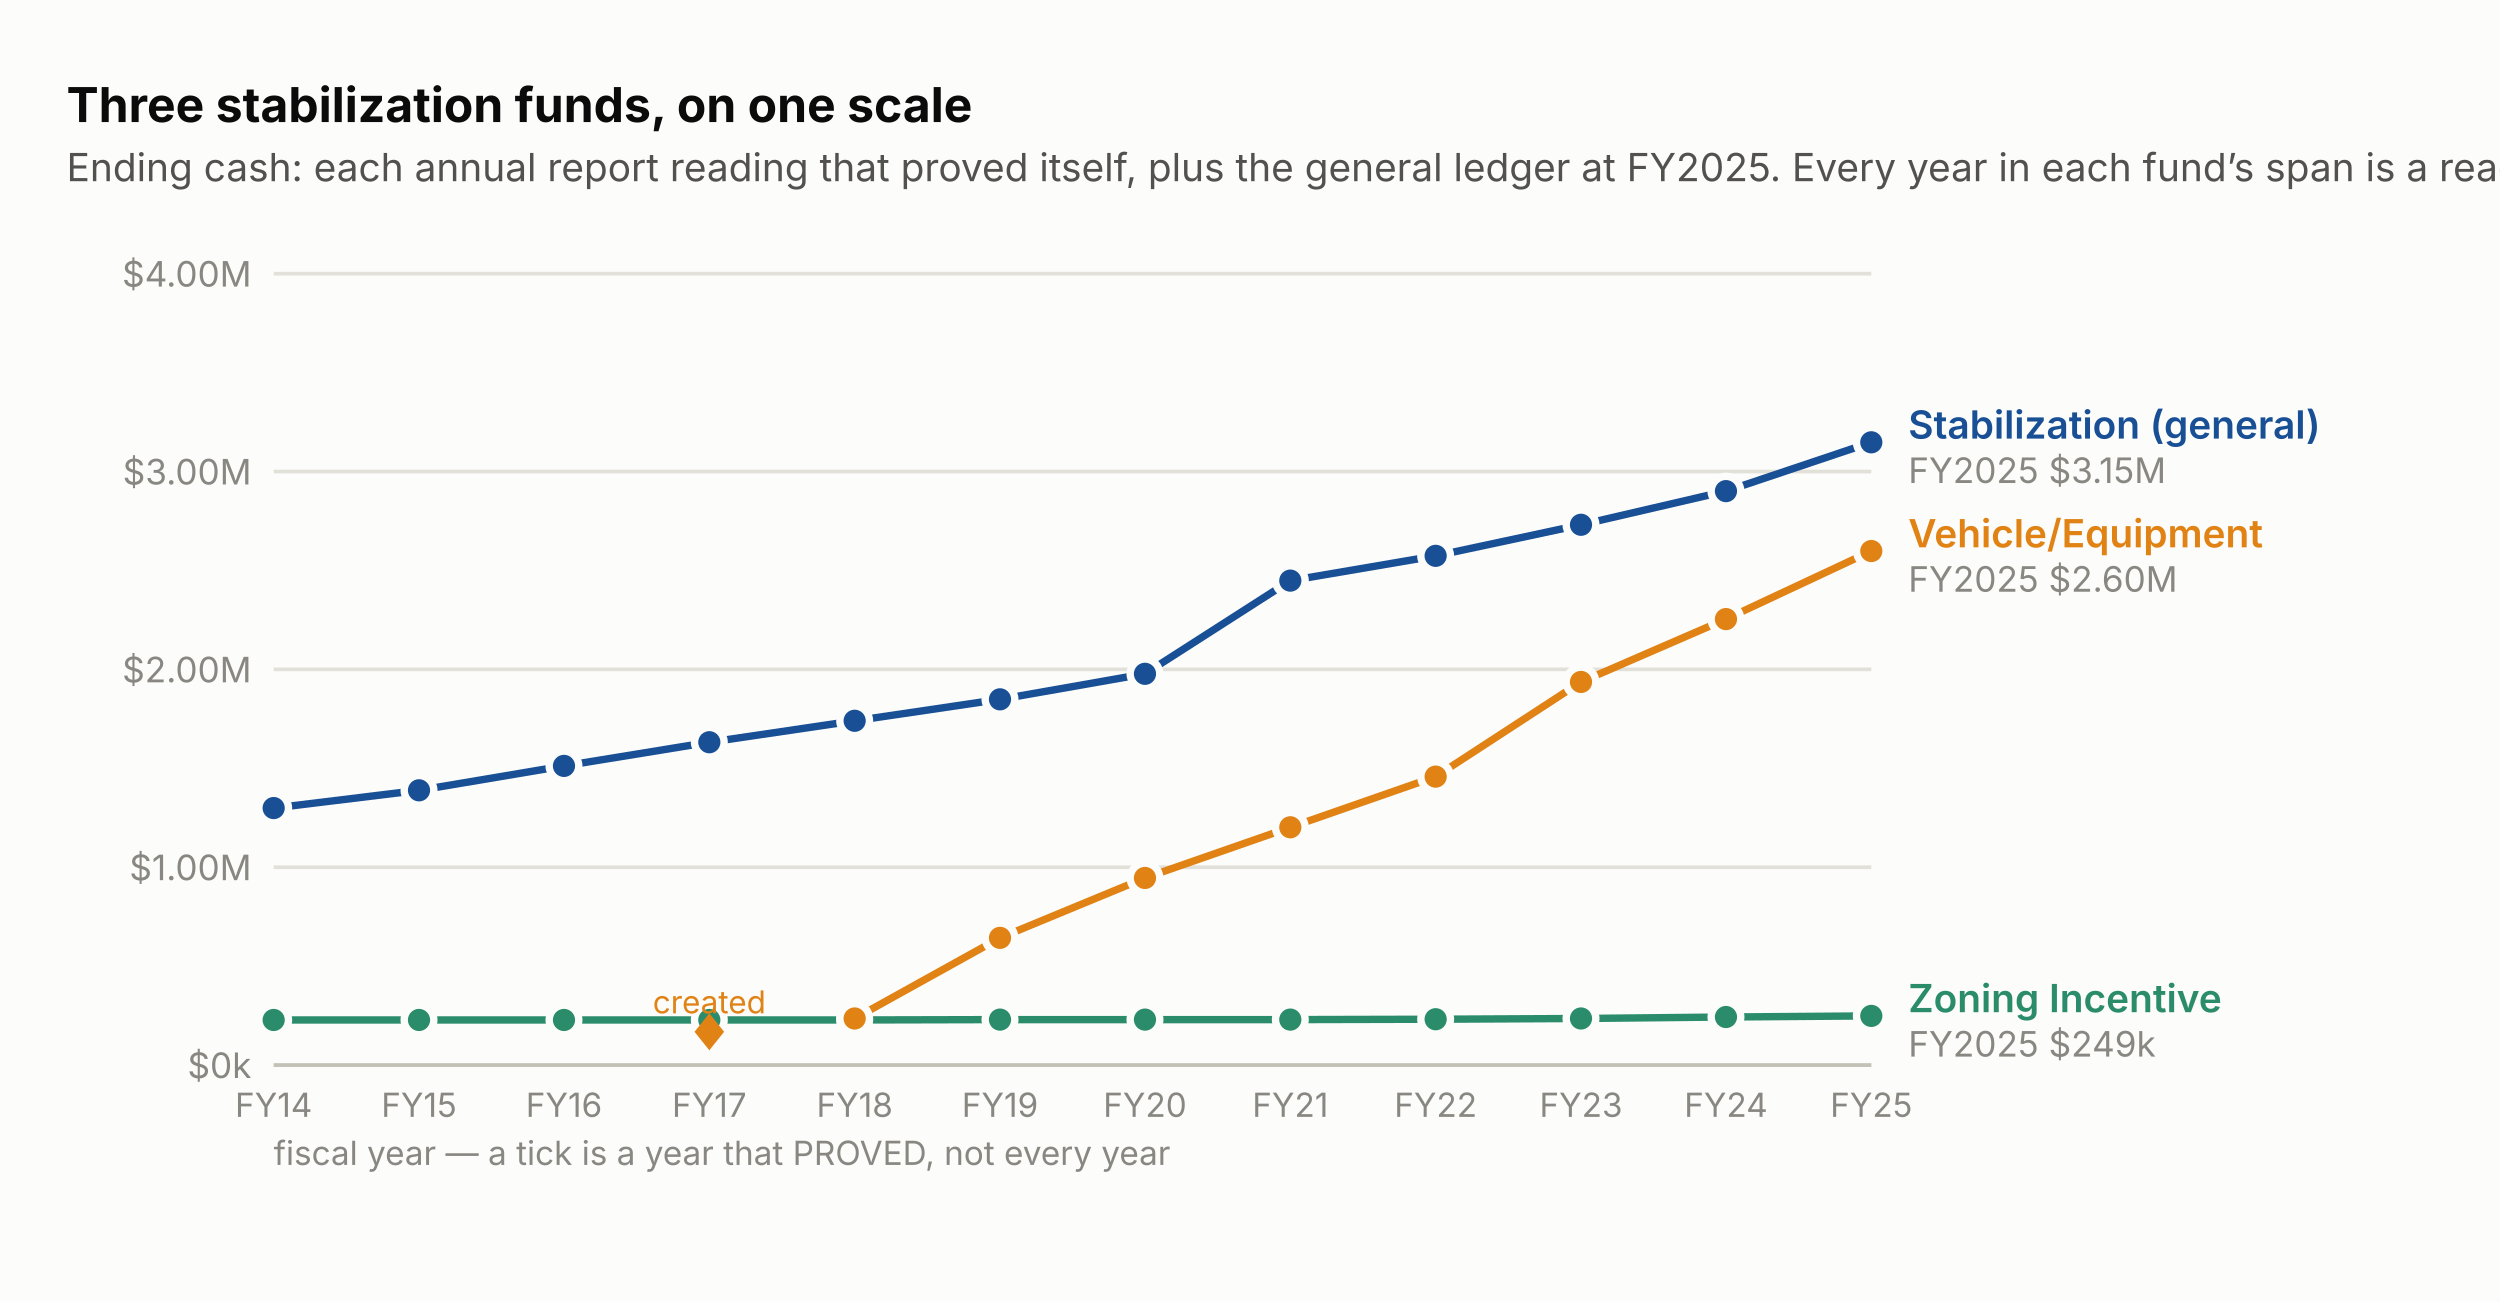
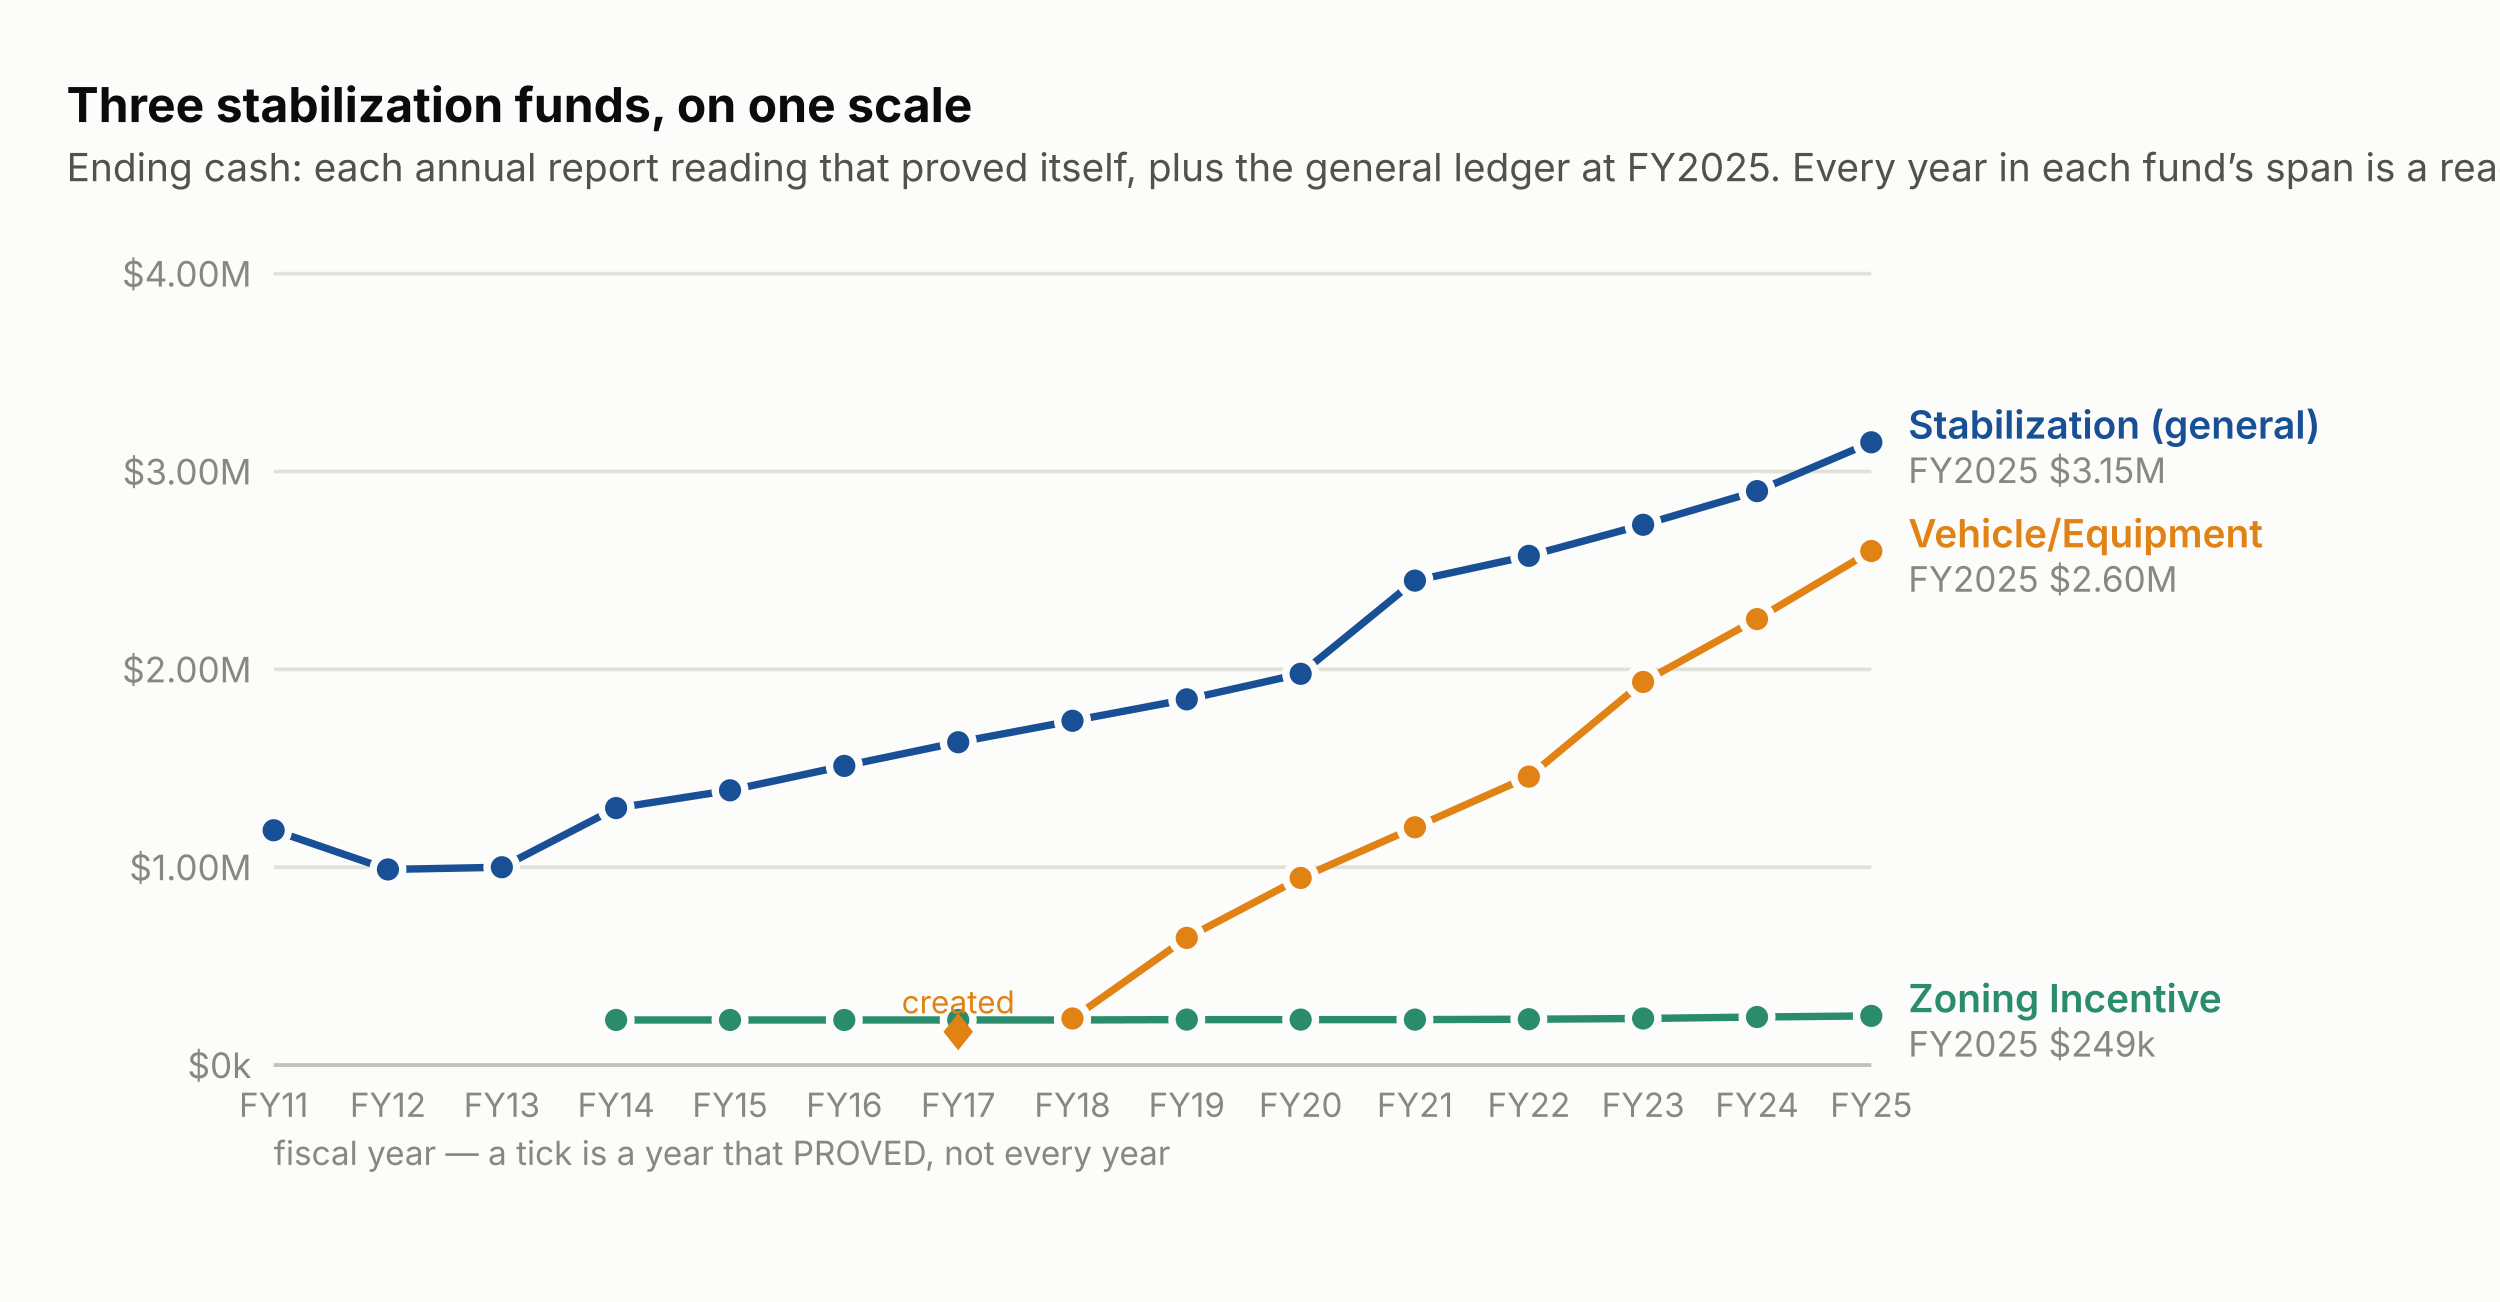
<svg xmlns="http://www.w3.org/2000/svg" viewBox="0 0 676 352" width="676" height="352" role="img" aria-label="Three stabilization funds, on one scale. Ending cash: each annual report reading that proved itself, plus the general ledger at FY2025. Every year in each fund’s span is a reading — no gaps" font-family="system-ui, -apple-system, &quot;Segoe UI&quot;, sans-serif">
  <rect width="676" height="352" fill="#fcfcfb" />
  <g transform="translate(18,18)">
    <text x="0" y="15" font-size="13" font-weight="700" fill="#0b0b0b">Three stabilization funds, on one scale</text>
    <text x="0" y="31" font-size="10.5" fill="#52514e">Ending cash: each annual report reading that proved itself, plus the general ledger at FY2025. Every year in each fund’s span is a reading — no gaps</text>
    <line x1="56" y1="270.0" x2="488" y2="270.0" stroke="#e1e0d9" stroke-width="1" />
    <text x="50" y="273.5" font-size="9.5" text-anchor="end" fill="#898781">$0k</text>
    <line x1="56" y1="216.5" x2="488" y2="216.5" stroke="#e1e0d9" stroke-width="1" />
    <text x="50" y="220.0" font-size="9.5" text-anchor="end" fill="#898781">$1.00M</text>
    <line x1="56" y1="163.0" x2="488" y2="163.0" stroke="#e1e0d9" stroke-width="1" />
    <text x="50" y="166.5" font-size="9.5" text-anchor="end" fill="#898781">$2.00M</text>
    <line x1="56" y1="109.5" x2="488" y2="109.5" stroke="#e1e0d9" stroke-width="1" />
    <text x="50" y="113.0" font-size="9.5" text-anchor="end" fill="#898781">$3.00M</text>
    <line x1="56" y1="56.0" x2="488" y2="56.0" stroke="#e1e0d9" stroke-width="1" />
    <text x="50" y="59.5" font-size="9.5" text-anchor="end" fill="#898781">$4.00M</text>
    <line x1="56" y1="270" x2="488" y2="270" stroke="#c3c2b7" stroke-width="1" />
-     <text x="56.0" y="284" font-size="9" text-anchor="middle" fill="#898781">FY14</text>
-     <text x="95.3" y="284" font-size="9" text-anchor="middle" fill="#898781">FY15</text>
-     <text x="134.5" y="284" font-size="9" text-anchor="middle" fill="#898781">FY16</text>
-     <text x="173.8" y="284" font-size="9" text-anchor="middle" fill="#898781">FY17</text>
-     <text x="213.1" y="284" font-size="9" text-anchor="middle" fill="#898781">FY18</text>
-     <text x="252.4" y="284" font-size="9" text-anchor="middle" fill="#898781">FY19</text>
-     <text x="291.6" y="284" font-size="9" text-anchor="middle" fill="#898781">FY20</text>
-     <text x="330.9" y="284" font-size="9" text-anchor="middle" fill="#898781">FY21</text>
-     <text x="370.2" y="284" font-size="9" text-anchor="middle" fill="#898781">FY22</text>
-     <text x="409.5" y="284" font-size="9" text-anchor="middle" fill="#898781">FY23</text>
-     <text x="448.7" y="284" font-size="9" text-anchor="middle" fill="#898781">FY24</text>
+     <text x="56.0" y="284" font-size="9" text-anchor="middle" fill="#898781">FY11</text>
+     <text x="86.9" y="284" font-size="9" text-anchor="middle" fill="#898781">FY12</text>
+     <text x="117.7" y="284" font-size="9" text-anchor="middle" fill="#898781">FY13</text>
+     <text x="148.6" y="284" font-size="9" text-anchor="middle" fill="#898781">FY14</text>
+     <text x="179.4" y="284" font-size="9" text-anchor="middle" fill="#898781">FY15</text>
+     <text x="210.3" y="284" font-size="9" text-anchor="middle" fill="#898781">FY16</text>
+     <text x="241.1" y="284" font-size="9" text-anchor="middle" fill="#898781">FY17</text>
+     <text x="272.0" y="284" font-size="9" text-anchor="middle" fill="#898781">FY18</text>
+     <text x="302.9" y="284" font-size="9" text-anchor="middle" fill="#898781">FY19</text>
+     <text x="333.7" y="284" font-size="9" text-anchor="middle" fill="#898781">FY20</text>
+     <text x="364.6" y="284" font-size="9" text-anchor="middle" fill="#898781">FY21</text>
+     <text x="395.4" y="284" font-size="9" text-anchor="middle" fill="#898781">FY22</text>
+     <text x="426.3" y="284" font-size="9" text-anchor="middle" fill="#898781">FY23</text>
+     <text x="457.1" y="284" font-size="9" text-anchor="middle" fill="#898781">FY24</text>
    <text x="488.0" y="284" font-size="9" text-anchor="middle" fill="#898781">FY25</text>
    <text x="56" y="297" font-size="9" fill="#898781">fiscal year — a tick is a year that PROVED, not every year</text>
-     <line x1="56.0" y1="257.8" x2="95.3" y2="257.8" stroke-width="2" stroke-linecap="round" stroke="#2a8c6a" />
-     <line x1="95.3" y1="257.8" x2="134.5" y2="257.8" stroke-width="2" stroke-linecap="round" stroke="#2a8c6a" />
-     <line x1="134.5" y1="257.8" x2="173.8" y2="257.8" stroke-width="2" stroke-linecap="round" stroke="#2a8c6a" />
-     <line x1="173.8" y1="257.8" x2="213.1" y2="257.8" stroke-width="2" stroke-linecap="round" stroke="#2a8c6a" />
-     <line x1="213.1" y1="257.8" x2="252.4" y2="257.7" stroke-width="2" stroke-linecap="round" stroke="#2a8c6a" />
-     <line x1="252.4" y1="257.7" x2="291.6" y2="257.7" stroke-width="2" stroke-linecap="round" stroke="#2a8c6a" />
-     <line x1="291.6" y1="257.7" x2="330.9" y2="257.7" stroke-width="2" stroke-linecap="round" stroke="#2a8c6a" />
-     <line x1="330.9" y1="257.7" x2="370.2" y2="257.6" stroke-width="2" stroke-linecap="round" stroke="#2a8c6a" />
-     <line x1="370.2" y1="257.6" x2="409.5" y2="257.4" stroke-width="2" stroke-linecap="round" stroke="#2a8c6a" />
-     <line x1="409.5" y1="257.4" x2="448.7" y2="257.0" stroke-width="2" stroke-linecap="round" stroke="#2a8c6a" />
-     <line x1="448.7" y1="257.0" x2="488.0" y2="256.7" stroke-width="2" stroke-linecap="round" stroke="#2a8c6a" />
-     <circle cx="56.0" cy="257.8" r="4" fill="#2a8c6a" stroke="#fcfcfb" stroke-width="2" />
-     <circle cx="95.3" cy="257.8" r="4" fill="#2a8c6a" stroke="#fcfcfb" stroke-width="2" />
-     <circle cx="134.5" cy="257.8" r="4" fill="#2a8c6a" stroke="#fcfcfb" stroke-width="2" />
-     <circle cx="173.8" cy="257.8" r="4" fill="#2a8c6a" stroke="#fcfcfb" stroke-width="2" />
-     <circle cx="213.1" cy="257.8" r="4" fill="#2a8c6a" stroke="#fcfcfb" stroke-width="2" />
-     <circle cx="252.4" cy="257.7" r="4" fill="#2a8c6a" stroke="#fcfcfb" stroke-width="2" />
-     <circle cx="291.6" cy="257.7" r="4" fill="#2a8c6a" stroke="#fcfcfb" stroke-width="2" />
-     <circle cx="330.9" cy="257.7" r="4" fill="#2a8c6a" stroke="#fcfcfb" stroke-width="2" />
-     <circle cx="370.2" cy="257.6" r="4" fill="#2a8c6a" stroke="#fcfcfb" stroke-width="2" />
-     <circle cx="409.5" cy="257.4" r="4" fill="#2a8c6a" stroke="#fcfcfb" stroke-width="2" />
-     <circle cx="448.7" cy="257.0" r="4" fill="#2a8c6a" stroke="#fcfcfb" stroke-width="2" />
+     <line x1="148.6" y1="257.8" x2="179.4" y2="257.8" stroke-width="2" stroke-linecap="round" stroke="#2a8c6a" />
+     <line x1="179.4" y1="257.8" x2="210.3" y2="257.8" stroke-width="2" stroke-linecap="round" stroke="#2a8c6a" />
+     <line x1="210.3" y1="257.8" x2="241.1" y2="257.8" stroke-width="2" stroke-linecap="round" stroke="#2a8c6a" />
+     <line x1="241.1" y1="257.8" x2="272.0" y2="257.8" stroke-width="2" stroke-linecap="round" stroke="#2a8c6a" />
+     <line x1="272.0" y1="257.8" x2="302.9" y2="257.7" stroke-width="2" stroke-linecap="round" stroke="#2a8c6a" />
+     <line x1="302.9" y1="257.7" x2="333.7" y2="257.7" stroke-width="2" stroke-linecap="round" stroke="#2a8c6a" />
+     <line x1="333.7" y1="257.7" x2="364.6" y2="257.7" stroke-width="2" stroke-linecap="round" stroke="#2a8c6a" />
+     <line x1="364.6" y1="257.7" x2="395.4" y2="257.6" stroke-width="2" stroke-linecap="round" stroke="#2a8c6a" />
+     <line x1="395.4" y1="257.6" x2="426.3" y2="257.4" stroke-width="2" stroke-linecap="round" stroke="#2a8c6a" />
+     <line x1="426.3" y1="257.4" x2="457.1" y2="257.0" stroke-width="2" stroke-linecap="round" stroke="#2a8c6a" />
+     <line x1="457.1" y1="257.0" x2="488.0" y2="256.7" stroke-width="2" stroke-linecap="round" stroke="#2a8c6a" />
+     <circle cx="148.6" cy="257.8" r="4" fill="#2a8c6a" stroke="#fcfcfb" stroke-width="2" />
+     <circle cx="179.4" cy="257.8" r="4" fill="#2a8c6a" stroke="#fcfcfb" stroke-width="2" />
+     <circle cx="210.3" cy="257.8" r="4" fill="#2a8c6a" stroke="#fcfcfb" stroke-width="2" />
+     <circle cx="241.1" cy="257.8" r="4" fill="#2a8c6a" stroke="#fcfcfb" stroke-width="2" />
+     <circle cx="272.0" cy="257.8" r="4" fill="#2a8c6a" stroke="#fcfcfb" stroke-width="2" />
+     <circle cx="302.9" cy="257.7" r="4" fill="#2a8c6a" stroke="#fcfcfb" stroke-width="2" />
+     <circle cx="333.7" cy="257.7" r="4" fill="#2a8c6a" stroke="#fcfcfb" stroke-width="2" />
+     <circle cx="364.6" cy="257.7" r="4" fill="#2a8c6a" stroke="#fcfcfb" stroke-width="2" />
+     <circle cx="395.4" cy="257.6" r="4" fill="#2a8c6a" stroke="#fcfcfb" stroke-width="2" />
+     <circle cx="426.3" cy="257.4" r="4" fill="#2a8c6a" stroke="#fcfcfb" stroke-width="2" />
+     <circle cx="457.1" cy="257.0" r="4" fill="#2a8c6a" stroke="#fcfcfb" stroke-width="2" />
    <circle cx="488.0" cy="256.7" r="4" fill="#2a8c6a" stroke="#fcfcfb" stroke-width="2" />
    <text x="498.0" y="255.7" font-size="10.5" font-weight="600" fill="#2a8c6a">Zoning Incentive</text>
    <text x="498.0" y="267.7" font-size="9.5" fill="#898781">FY2025 $249k</text>
-     <line x1="213.1" y1="257.4" x2="252.4" y2="235.6" stroke-width="2" stroke-linecap="round" stroke="#e08214" />
-     <line x1="252.4" y1="235.6" x2="291.6" y2="219.4" stroke-width="2" stroke-linecap="round" stroke="#e08214" />
-     <line x1="291.6" y1="219.4" x2="330.9" y2="205.7" stroke-width="2" stroke-linecap="round" stroke="#e08214" />
-     <line x1="330.9" y1="205.7" x2="370.2" y2="192.0" stroke-width="2" stroke-linecap="round" stroke="#e08214" />
-     <line x1="370.2" y1="192.0" x2="409.5" y2="166.4" stroke-width="2" stroke-linecap="round" stroke="#e08214" />
-     <line x1="409.5" y1="166.4" x2="448.7" y2="149.4" stroke-width="2" stroke-linecap="round" stroke="#e08214" />
-     <line x1="448.7" y1="149.4" x2="488.0" y2="131.0" stroke-width="2" stroke-linecap="round" stroke="#e08214" />
-     <circle cx="213.1" cy="257.4" r="4" fill="#e08214" stroke="#fcfcfb" stroke-width="2" />
-     <circle cx="252.4" cy="235.6" r="4" fill="#e08214" stroke="#fcfcfb" stroke-width="2" />
-     <circle cx="291.6" cy="219.4" r="4" fill="#e08214" stroke="#fcfcfb" stroke-width="2" />
-     <circle cx="330.9" cy="205.7" r="4" fill="#e08214" stroke="#fcfcfb" stroke-width="2" />
-     <circle cx="370.2" cy="192.0" r="4" fill="#e08214" stroke="#fcfcfb" stroke-width="2" />
-     <circle cx="409.5" cy="166.4" r="4" fill="#e08214" stroke="#fcfcfb" stroke-width="2" />
-     <circle cx="448.7" cy="149.4" r="4" fill="#e08214" stroke="#fcfcfb" stroke-width="2" />
+     <line x1="272.0" y1="257.4" x2="302.9" y2="235.6" stroke-width="2" stroke-linecap="round" stroke="#e08214" />
+     <line x1="302.9" y1="235.6" x2="333.7" y2="219.4" stroke-width="2" stroke-linecap="round" stroke="#e08214" />
+     <line x1="333.7" y1="219.4" x2="364.6" y2="205.7" stroke-width="2" stroke-linecap="round" stroke="#e08214" />
+     <line x1="364.6" y1="205.7" x2="395.4" y2="192.0" stroke-width="2" stroke-linecap="round" stroke="#e08214" />
+     <line x1="395.4" y1="192.0" x2="426.3" y2="166.4" stroke-width="2" stroke-linecap="round" stroke="#e08214" />
+     <line x1="426.3" y1="166.4" x2="457.1" y2="149.4" stroke-width="2" stroke-linecap="round" stroke="#e08214" />
+     <line x1="457.1" y1="149.4" x2="488.0" y2="131.0" stroke-width="2" stroke-linecap="round" stroke="#e08214" />
+     <circle cx="272.0" cy="257.4" r="4" fill="#e08214" stroke="#fcfcfb" stroke-width="2" />
+     <circle cx="302.9" cy="235.6" r="4" fill="#e08214" stroke="#fcfcfb" stroke-width="2" />
+     <circle cx="333.7" cy="219.4" r="4" fill="#e08214" stroke="#fcfcfb" stroke-width="2" />
+     <circle cx="364.6" cy="205.7" r="4" fill="#e08214" stroke="#fcfcfb" stroke-width="2" />
+     <circle cx="395.4" cy="192.0" r="4" fill="#e08214" stroke="#fcfcfb" stroke-width="2" />
+     <circle cx="426.3" cy="166.4" r="4" fill="#e08214" stroke="#fcfcfb" stroke-width="2" />
+     <circle cx="457.1" cy="149.4" r="4" fill="#e08214" stroke="#fcfcfb" stroke-width="2" />
    <circle cx="488.0" cy="131.0" r="4" fill="#e08214" stroke="#fcfcfb" stroke-width="2" />
-     <path d="M 173.8 266 l 4 -5 l -4 -5 l -4 5 z" fill="#e08214" />
-     <text x="173.8" y="256.0" font-size="8.5" text-anchor="middle" fill="#e08214">created</text>
+     <path d="M 241.1 266 l 4 -5 l -4 -5 l -4 5 z" fill="#e08214" />
+     <text x="241.1" y="256.0" font-size="8.5" text-anchor="middle" fill="#e08214">created</text>
    <text x="498.0" y="130.0" font-size="10.5" font-weight="600" fill="#e08214">Vehicle/Equipment</text>
    <text x="498.0" y="142.0" font-size="9.5" fill="#898781">FY2025 $2.60M</text>
-     <line x1="56.0" y1="200.5" x2="95.3" y2="195.7" stroke-width="2" stroke-linecap="round" stroke="#184f95" />
-     <line x1="95.3" y1="195.7" x2="134.5" y2="189.1" stroke-width="2" stroke-linecap="round" stroke="#184f95" />
-     <line x1="134.5" y1="189.1" x2="173.8" y2="182.7" stroke-width="2" stroke-linecap="round" stroke="#184f95" />
-     <line x1="173.8" y1="182.7" x2="213.1" y2="176.9" stroke-width="2" stroke-linecap="round" stroke="#184f95" />
-     <line x1="213.1" y1="176.9" x2="252.4" y2="171.1" stroke-width="2" stroke-linecap="round" stroke="#184f95" />
-     <line x1="252.4" y1="171.1" x2="291.6" y2="164.2" stroke-width="2" stroke-linecap="round" stroke="#184f95" />
-     <line x1="291.6" y1="164.2" x2="330.9" y2="139.0" stroke-width="2" stroke-linecap="round" stroke="#184f95" />
-     <line x1="330.9" y1="139.0" x2="370.2" y2="132.3" stroke-width="2" stroke-linecap="round" stroke="#184f95" />
-     <line x1="370.2" y1="132.3" x2="409.5" y2="123.9" stroke-width="2" stroke-linecap="round" stroke="#184f95" />
-     <line x1="409.5" y1="123.9" x2="448.7" y2="114.8" stroke-width="2" stroke-linecap="round" stroke="#184f95" />
-     <line x1="448.7" y1="114.8" x2="488.0" y2="101.6" stroke-width="2" stroke-linecap="round" stroke="#184f95" />
-     <circle cx="56.0" cy="200.5" r="4" fill="#184f95" stroke="#fcfcfb" stroke-width="2" />
-     <circle cx="95.3" cy="195.7" r="4" fill="#184f95" stroke="#fcfcfb" stroke-width="2" />
-     <circle cx="134.5" cy="189.1" r="4" fill="#184f95" stroke="#fcfcfb" stroke-width="2" />
-     <circle cx="173.8" cy="182.7" r="4" fill="#184f95" stroke="#fcfcfb" stroke-width="2" />
-     <circle cx="213.1" cy="176.9" r="4" fill="#184f95" stroke="#fcfcfb" stroke-width="2" />
-     <circle cx="252.4" cy="171.1" r="4" fill="#184f95" stroke="#fcfcfb" stroke-width="2" />
-     <circle cx="291.6" cy="164.2" r="4" fill="#184f95" stroke="#fcfcfb" stroke-width="2" />
-     <circle cx="330.9" cy="139.0" r="4" fill="#184f95" stroke="#fcfcfb" stroke-width="2" />
-     <circle cx="370.2" cy="132.3" r="4" fill="#184f95" stroke="#fcfcfb" stroke-width="2" />
-     <circle cx="409.5" cy="123.9" r="4" fill="#184f95" stroke="#fcfcfb" stroke-width="2" />
-     <circle cx="448.7" cy="114.8" r="4" fill="#184f95" stroke="#fcfcfb" stroke-width="2" />
+     <line x1="56.0" y1="206.5" x2="86.9" y2="217.1" stroke-width="2" stroke-linecap="round" stroke="#184f95" />
+     <line x1="86.9" y1="217.1" x2="117.7" y2="216.5" stroke-width="2" stroke-linecap="round" stroke="#184f95" />
+     <line x1="117.7" y1="216.5" x2="148.6" y2="200.5" stroke-width="2" stroke-linecap="round" stroke="#184f95" />
+     <line x1="148.6" y1="200.5" x2="179.4" y2="195.7" stroke-width="2" stroke-linecap="round" stroke="#184f95" />
+     <line x1="179.4" y1="195.7" x2="210.3" y2="189.1" stroke-width="2" stroke-linecap="round" stroke="#184f95" />
+     <line x1="210.3" y1="189.1" x2="241.1" y2="182.7" stroke-width="2" stroke-linecap="round" stroke="#184f95" />
+     <line x1="241.1" y1="182.7" x2="272.0" y2="176.9" stroke-width="2" stroke-linecap="round" stroke="#184f95" />
+     <line x1="272.0" y1="176.9" x2="302.9" y2="171.1" stroke-width="2" stroke-linecap="round" stroke="#184f95" />
+     <line x1="302.9" y1="171.1" x2="333.7" y2="164.2" stroke-width="2" stroke-linecap="round" stroke="#184f95" />
+     <line x1="333.7" y1="164.2" x2="364.6" y2="139.0" stroke-width="2" stroke-linecap="round" stroke="#184f95" />
+     <line x1="364.6" y1="139.0" x2="395.4" y2="132.3" stroke-width="2" stroke-linecap="round" stroke="#184f95" />
+     <line x1="395.4" y1="132.3" x2="426.3" y2="123.9" stroke-width="2" stroke-linecap="round" stroke="#184f95" />
+     <line x1="426.3" y1="123.9" x2="457.1" y2="114.8" stroke-width="2" stroke-linecap="round" stroke="#184f95" />
+     <line x1="457.1" y1="114.8" x2="488.0" y2="101.6" stroke-width="2" stroke-linecap="round" stroke="#184f95" />
+     <circle cx="56.0" cy="206.5" r="4" fill="#184f95" stroke="#fcfcfb" stroke-width="2" />
+     <circle cx="86.9" cy="217.1" r="4" fill="#184f95" stroke="#fcfcfb" stroke-width="2" />
+     <circle cx="117.7" cy="216.5" r="4" fill="#184f95" stroke="#fcfcfb" stroke-width="2" />
+     <circle cx="148.6" cy="200.5" r="4" fill="#184f95" stroke="#fcfcfb" stroke-width="2" />
+     <circle cx="179.4" cy="195.7" r="4" fill="#184f95" stroke="#fcfcfb" stroke-width="2" />
+     <circle cx="210.3" cy="189.1" r="4" fill="#184f95" stroke="#fcfcfb" stroke-width="2" />
+     <circle cx="241.1" cy="182.7" r="4" fill="#184f95" stroke="#fcfcfb" stroke-width="2" />
+     <circle cx="272.0" cy="176.9" r="4" fill="#184f95" stroke="#fcfcfb" stroke-width="2" />
+     <circle cx="302.9" cy="171.1" r="4" fill="#184f95" stroke="#fcfcfb" stroke-width="2" />
+     <circle cx="333.7" cy="164.2" r="4" fill="#184f95" stroke="#fcfcfb" stroke-width="2" />
+     <circle cx="364.6" cy="139.0" r="4" fill="#184f95" stroke="#fcfcfb" stroke-width="2" />
+     <circle cx="395.4" cy="132.3" r="4" fill="#184f95" stroke="#fcfcfb" stroke-width="2" />
+     <circle cx="426.3" cy="123.9" r="4" fill="#184f95" stroke="#fcfcfb" stroke-width="2" />
+     <circle cx="457.1" cy="114.8" r="4" fill="#184f95" stroke="#fcfcfb" stroke-width="2" />
    <circle cx="488.0" cy="101.6" r="4" fill="#184f95" stroke="#fcfcfb" stroke-width="2" />
    <text x="498.0" y="100.6" font-size="10.5" font-weight="600" fill="#184f95">Stabilization (general)</text>
    <text x="498.0" y="112.6" font-size="9.5" fill="#898781">FY2025 $3.15M</text>
  </g>
</svg>
